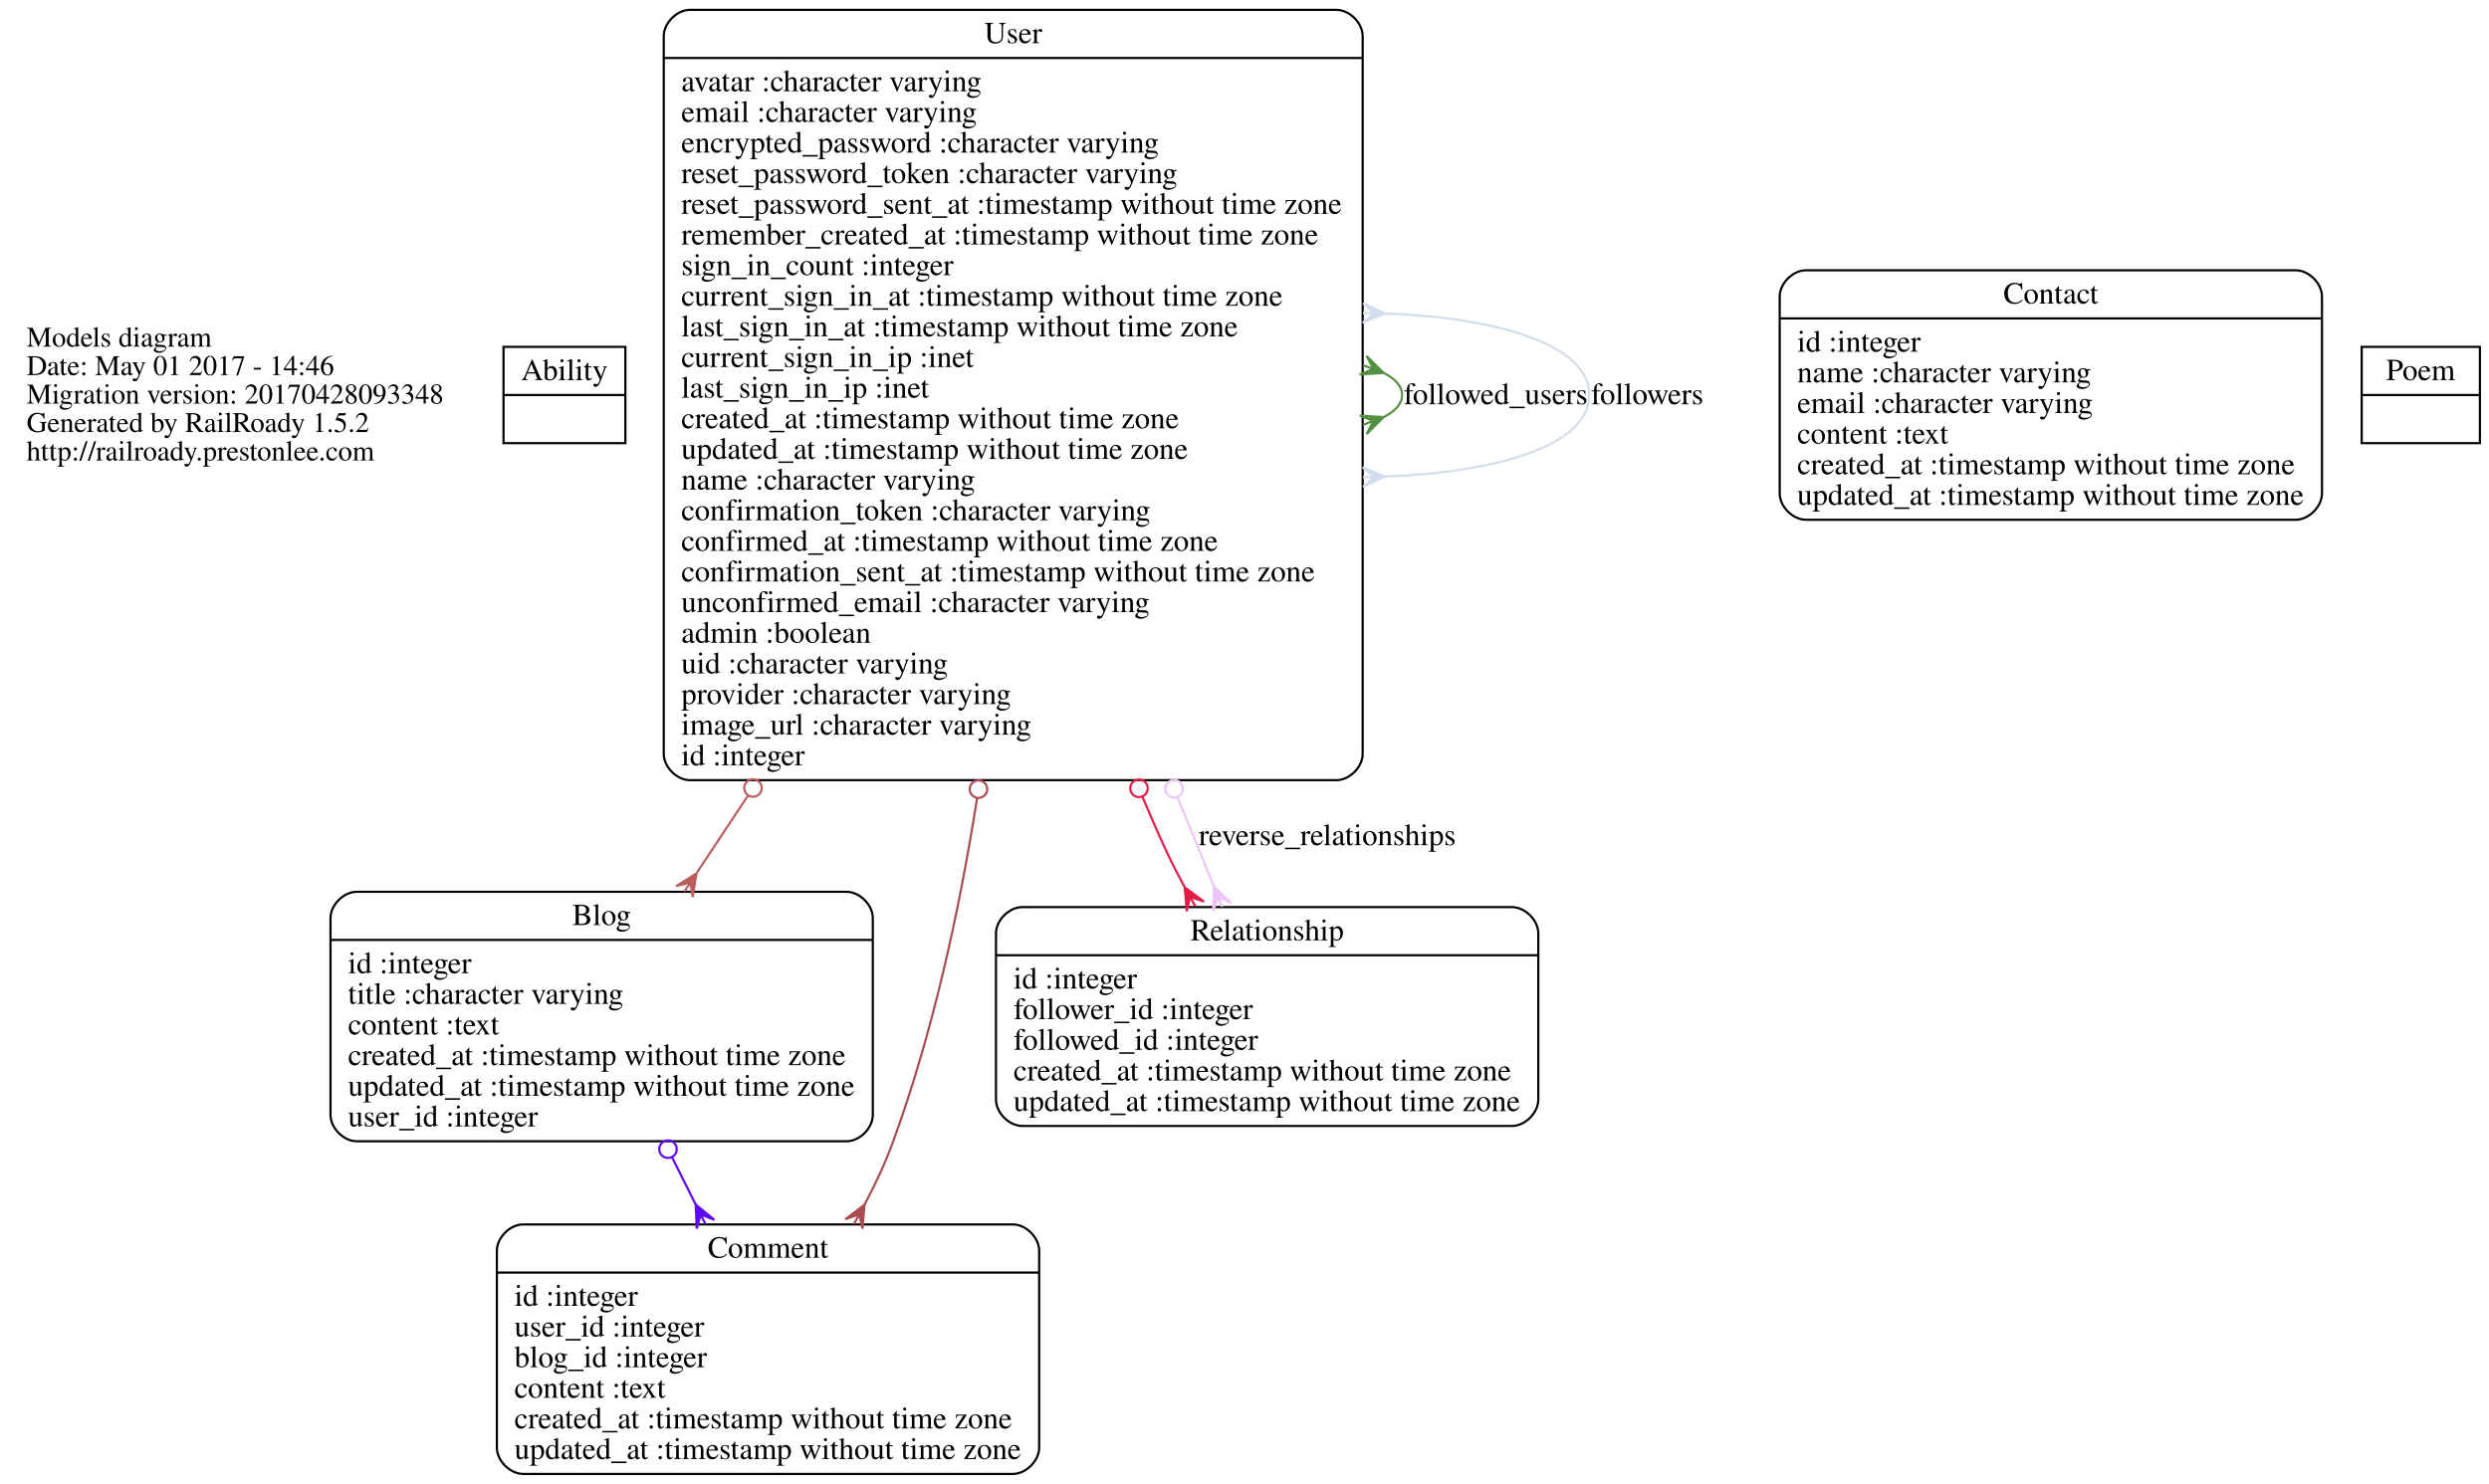
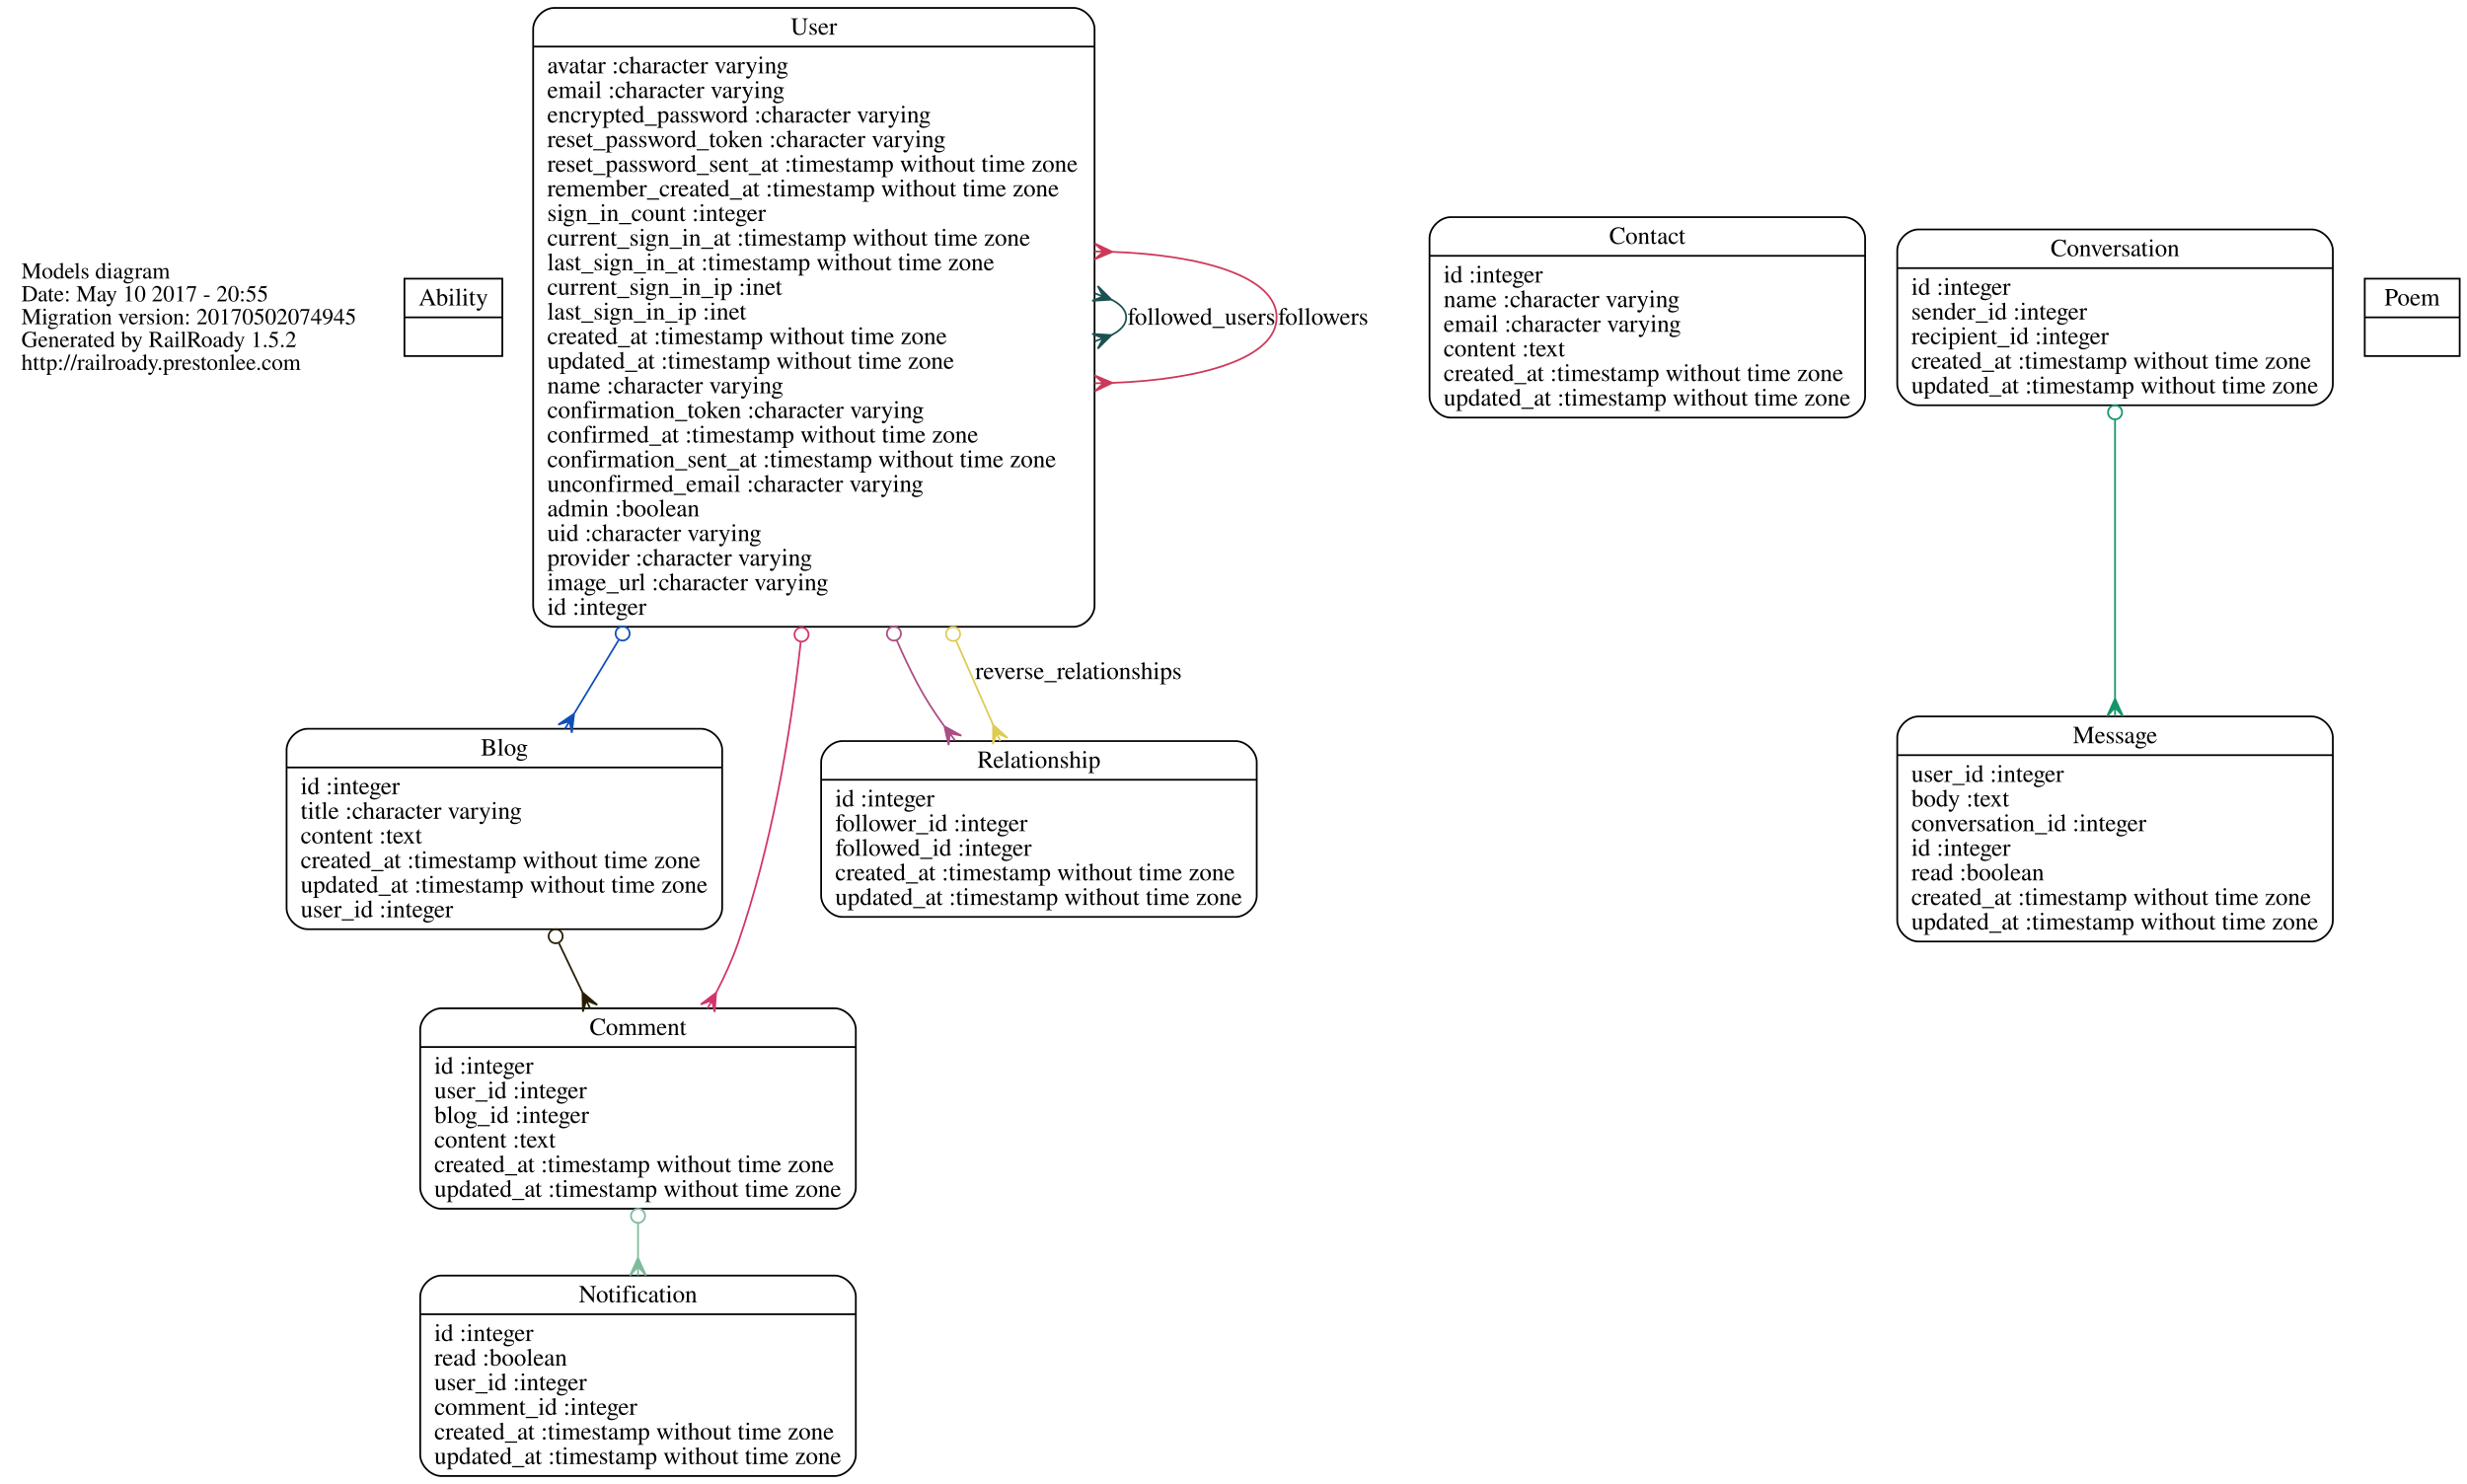
- <svg xmlns="http://www.w3.org/2000/svg" width="1137pt" height="678pt" viewBox="0.00 0.00 1136.69 678.00">
-   <g id="graph0" class="graph" transform="scale(1 1) rotate(0) translate(4 674)">
-     <polygon fill="transparent" stroke="transparent" points="-4,4 -4,-674 1132.688,-674 1132.688,4 -4,4" />
+ <svg xmlns="http://www.w3.org/2000/svg" width="1403pt" height="844pt" viewBox="0.00 0.00 1402.69 844.00">
+   <g id="graph0" class="graph" transform="scale(1 1) rotate(0) translate(4 840)">
+     <polygon fill="transparent" stroke="transparent" points="-4,4 -4,-840 1398.688,-840 1398.688,4 -4,4" />
    <g id="node1" class="node">
-       <text text-anchor="start" x="8" y="-515.6" font-family="Times,serif" font-size="13.00" fill="#000000">Models diagram</text>
-       <text text-anchor="start" x="8" y="-502.6" font-family="Times,serif" font-size="13.00" fill="#000000">Date: May 01 2017 - 14:46</text>
-       <text text-anchor="start" x="8" y="-489.6" font-family="Times,serif" font-size="13.00" fill="#000000">Migration version: 20170428093348</text>
-       <text text-anchor="start" x="8" y="-476.6" font-family="Times,serif" font-size="13.00" fill="#000000">Generated by RailRoady 1.5.2</text>
-       <text text-anchor="start" x="8" y="-463.6" font-family="Times,serif" font-size="13.00" fill="#000000">http://railroady.prestonlee.com</text>
+       <text text-anchor="start" x="8" y="-681.6" font-family="Times,serif" font-size="13.00" fill="#000000">Models diagram</text>
+       <text text-anchor="start" x="8" y="-668.6" font-family="Times,serif" font-size="13.00" fill="#000000">Date: May 10 2017 - 20:55</text>
+       <text text-anchor="start" x="8" y="-655.6" font-family="Times,serif" font-size="13.00" fill="#000000">Migration version: 20170502074945</text>
+       <text text-anchor="start" x="8" y="-642.6" font-family="Times,serif" font-size="13.00" fill="#000000">Generated by RailRoady 1.5.2</text>
+       <text text-anchor="start" x="8" y="-629.6" font-family="Times,serif" font-size="13.00" fill="#000000">http://railroady.prestonlee.com</text>
    </g>
    <g id="node2" class="node">
-       <polygon fill="none" stroke="#000000" points="225.853,-471.5 225.853,-515.5 281.522,-515.5 281.522,-471.5 225.853,-471.5" />
-       <text text-anchor="middle" x="253.688" y="-500.3" font-family="Times,serif" font-size="14.00" fill="#000000">Ability</text>
-       <polyline fill="none" stroke="#000000" points="225.853,-493.5 281.522,-493.5 " />
-       <text text-anchor="middle" x="253.688" y="-478.3" font-family="Times,serif" font-size="14.00" fill="#000000"> </text>
+       <polygon fill="none" stroke="#000000" points="225.853,-637.5 225.853,-681.5 281.522,-681.5 281.522,-637.5 225.853,-637.5" />
+       <text text-anchor="middle" x="253.688" y="-666.3" font-family="Times,serif" font-size="14.00" fill="#000000">Ability</text>
+       <polyline fill="none" stroke="#000000" points="225.853,-659.5 281.522,-659.5 " />
+       <text text-anchor="middle" x="253.688" y="-644.3" font-family="Times,serif" font-size="14.00" fill="#000000"> </text>
    </g>
    <g id="node3" class="node">
-       <path fill="none" stroke="#000000" d="M158.825,-152.5C158.825,-152.5 382.55,-152.5 382.55,-152.5 388.55,-152.5 394.55,-158.5 394.55,-164.5 394.55,-164.5 394.55,-254.5 394.55,-254.5 394.55,-260.5 388.55,-266.5 382.55,-266.5 382.55,-266.5 158.825,-266.5 158.825,-266.5 152.825,-266.5 146.825,-260.5 146.825,-254.5 146.825,-254.5 146.825,-164.5 146.825,-164.5 146.825,-158.5 152.825,-152.5 158.825,-152.5" />
-       <text text-anchor="middle" x="270.688" y="-251.3" font-family="Times,serif" font-size="14.00" fill="#000000">Blog</text>
-       <polyline fill="none" stroke="#000000" points="146.825,-244.5 394.55,-244.5 " />
-       <text text-anchor="start" x="154.825" y="-229.3" font-family="Times,serif" font-size="14.00" fill="#000000">id :integer</text>
-       <text text-anchor="start" x="154.825" y="-215.3" font-family="Times,serif" font-size="14.00" fill="#000000">title :character varying</text>
-       <text text-anchor="start" x="154.825" y="-201.3" font-family="Times,serif" font-size="14.00" fill="#000000">content :text</text>
-       <text text-anchor="start" x="154.825" y="-187.3" font-family="Times,serif" font-size="14.00" fill="#000000">created_at :timestamp without time zone</text>
-       <text text-anchor="start" x="154.825" y="-173.3" font-family="Times,serif" font-size="14.00" fill="#000000">updated_at :timestamp without time zone</text>
-       <text text-anchor="start" x="154.825" y="-159.3" font-family="Times,serif" font-size="14.00" fill="#000000">user_id :integer</text>
+       <path fill="none" stroke="#000000" d="M170.825,-311.5C170.825,-311.5 394.55,-311.5 394.55,-311.5 400.55,-311.5 406.55,-317.5 406.55,-323.5 406.55,-323.5 406.55,-413.5 406.55,-413.5 406.55,-419.5 400.55,-425.5 394.55,-425.5 394.55,-425.5 170.825,-425.5 170.825,-425.5 164.825,-425.5 158.825,-419.5 158.825,-413.5 158.825,-413.5 158.825,-323.5 158.825,-323.5 158.825,-317.5 164.825,-311.5 170.825,-311.5" />
+       <text text-anchor="middle" x="282.688" y="-410.3" font-family="Times,serif" font-size="14.00" fill="#000000">Blog</text>
+       <polyline fill="none" stroke="#000000" points="158.825,-403.5 406.55,-403.5 " />
+       <text text-anchor="start" x="166.825" y="-388.3" font-family="Times,serif" font-size="14.00" fill="#000000">id :integer</text>
+       <text text-anchor="start" x="166.825" y="-374.3" font-family="Times,serif" font-size="14.00" fill="#000000">title :character varying</text>
+       <text text-anchor="start" x="166.825" y="-360.3" font-family="Times,serif" font-size="14.00" fill="#000000">content :text</text>
+       <text text-anchor="start" x="166.825" y="-346.3" font-family="Times,serif" font-size="14.00" fill="#000000">created_at :timestamp without time zone</text>
+       <text text-anchor="start" x="166.825" y="-332.3" font-family="Times,serif" font-size="14.00" fill="#000000">updated_at :timestamp without time zone</text>
+       <text text-anchor="start" x="166.825" y="-318.3" font-family="Times,serif" font-size="14.00" fill="#000000">user_id :integer</text>
    </g>
    <g id="node4" class="node">
-       <path fill="none" stroke="#000000" d="M234.825,-.5C234.825,-.5 458.55,-.5 458.55,-.5 464.55,-.5 470.55,-6.5 470.55,-12.5 470.55,-12.5 470.55,-102.5 470.55,-102.5 470.55,-108.5 464.55,-114.5 458.55,-114.5 458.55,-114.5 234.825,-114.5 234.825,-114.5 228.825,-114.5 222.825,-108.5 222.825,-102.5 222.825,-102.5 222.825,-12.5 222.825,-12.5 222.825,-6.5 228.825,-.5 234.825,-.5" />
-       <text text-anchor="middle" x="346.688" y="-99.3" font-family="Times,serif" font-size="14.00" fill="#000000">Comment</text>
-       <polyline fill="none" stroke="#000000" points="222.825,-92.5 470.55,-92.5 " />
-       <text text-anchor="start" x="230.825" y="-77.3" font-family="Times,serif" font-size="14.00" fill="#000000">id :integer</text>
-       <text text-anchor="start" x="230.825" y="-63.3" font-family="Times,serif" font-size="14.00" fill="#000000">user_id :integer</text>
-       <text text-anchor="start" x="230.825" y="-49.3" font-family="Times,serif" font-size="14.00" fill="#000000">blog_id :integer</text>
-       <text text-anchor="start" x="230.825" y="-35.3" font-family="Times,serif" font-size="14.00" fill="#000000">content :text</text>
-       <text text-anchor="start" x="230.825" y="-21.3" font-family="Times,serif" font-size="14.00" fill="#000000">created_at :timestamp without time zone</text>
-       <text text-anchor="start" x="230.825" y="-7.3" font-family="Times,serif" font-size="14.00" fill="#000000">updated_at :timestamp without time zone</text>
+       <path fill="none" stroke="#000000" d="M246.825,-152.5C246.825,-152.5 470.55,-152.5 470.55,-152.5 476.55,-152.5 482.55,-158.5 482.55,-164.5 482.55,-164.5 482.55,-254.5 482.55,-254.5 482.55,-260.5 476.55,-266.5 470.55,-266.5 470.55,-266.5 246.825,-266.5 246.825,-266.5 240.825,-266.5 234.825,-260.5 234.825,-254.5 234.825,-254.5 234.825,-164.5 234.825,-164.5 234.825,-158.5 240.825,-152.5 246.825,-152.5" />
+       <text text-anchor="middle" x="358.688" y="-251.3" font-family="Times,serif" font-size="14.00" fill="#000000">Comment</text>
+       <polyline fill="none" stroke="#000000" points="234.825,-244.5 482.55,-244.5 " />
+       <text text-anchor="start" x="242.825" y="-229.3" font-family="Times,serif" font-size="14.00" fill="#000000">id :integer</text>
+       <text text-anchor="start" x="242.825" y="-215.3" font-family="Times,serif" font-size="14.00" fill="#000000">user_id :integer</text>
+       <text text-anchor="start" x="242.825" y="-201.3" font-family="Times,serif" font-size="14.00" fill="#000000">blog_id :integer</text>
+       <text text-anchor="start" x="242.825" y="-187.3" font-family="Times,serif" font-size="14.00" fill="#000000">content :text</text>
+       <text text-anchor="start" x="242.825" y="-173.3" font-family="Times,serif" font-size="14.00" fill="#000000">created_at :timestamp without time zone</text>
+       <text text-anchor="start" x="242.825" y="-159.3" font-family="Times,serif" font-size="14.00" fill="#000000">updated_at :timestamp without time zone</text>
    </g>
    <g id="edge1" class="edge">
-       <path fill="none" stroke="#5f09f3" d="M302.867,-145.141C306.434,-138.007 310.071,-130.733 313.649,-123.578" />
-       <ellipse fill="none" stroke="#5f09f3" cx="300.992" cy="-148.891" rx="4" ry="4" />
-       <polygon fill="#5f09f3" stroke="#5f09f3" points="313.666,-123.543 322.163,-116.611 315.902,-119.071 318.139,-114.598 318.139,-114.598 318.139,-114.598 315.902,-119.071 314.114,-112.586 313.666,-123.543 313.666,-123.543" />
+       <path fill="none" stroke="#261d01" d="M313.739,-303.538C318.133,-294.344 322.656,-284.882 327.061,-275.666" />
+       <ellipse fill="none" stroke="#261d01" cx="311.851" cy="-307.488" rx="4" ry="4" />
+       <polygon fill="#261d01" stroke="#261d01" points="327.105,-275.574 335.478,-268.492 329.261,-271.063 331.418,-266.552 331.418,-266.552 331.418,-266.552 329.261,-271.063 327.358,-264.611 327.105,-275.574 327.105,-275.574" />
+     </g>
+     <g id="node8" class="node">
+       <path fill="none" stroke="#000000" d="M246.825,-.5C246.825,-.5 470.55,-.5 470.55,-.5 476.55,-.5 482.55,-6.5 482.55,-12.5 482.55,-12.5 482.55,-102.5 482.55,-102.5 482.55,-108.5 476.55,-114.5 470.55,-114.5 470.55,-114.5 246.825,-114.5 246.825,-114.5 240.825,-114.5 234.825,-108.5 234.825,-102.5 234.825,-102.5 234.825,-12.5 234.825,-12.5 234.825,-6.5 240.825,-.5 246.825,-.5" />
+       <text text-anchor="middle" x="358.688" y="-99.3" font-family="Times,serif" font-size="14.00" fill="#000000">Notification</text>
+       <polyline fill="none" stroke="#000000" points="234.825,-92.5 482.55,-92.5 " />
+       <text text-anchor="start" x="242.825" y="-77.3" font-family="Times,serif" font-size="14.00" fill="#000000">id :integer</text>
+       <text text-anchor="start" x="242.825" y="-63.3" font-family="Times,serif" font-size="14.00" fill="#000000">read :boolean</text>
+       <text text-anchor="start" x="242.825" y="-49.3" font-family="Times,serif" font-size="14.00" fill="#000000">user_id :integer</text>
+       <text text-anchor="start" x="242.825" y="-35.3" font-family="Times,serif" font-size="14.00" fill="#000000">comment_id :integer</text>
+       <text text-anchor="start" x="242.825" y="-21.3" font-family="Times,serif" font-size="14.00" fill="#000000">created_at :timestamp without time zone</text>
+       <text text-anchor="start" x="242.825" y="-7.3" font-family="Times,serif" font-size="14.00" fill="#000000">updated_at :timestamp without time zone</text>
+     </g>
+     <g id="edge2" class="edge">
+       <path fill="none" stroke="#7fba9b" d="M358.688,-144.254C358.688,-137.779 358.688,-131.198 358.688,-124.704" />
+       <ellipse fill="none" stroke="#7fba9b" cx="358.688" cy="-148.468" rx="4" ry="4" />
+       <polygon fill="#7fba9b" stroke="#7fba9b" points="358.688,-124.598 363.188,-114.598 358.688,-119.598 358.688,-114.598 358.688,-114.598 358.688,-114.598 358.688,-119.598 354.188,-114.599 358.688,-124.598 358.688,-124.598" />
    </g>
    <g id="node5" class="node">
-       <path fill="none" stroke="#000000" d="M820.825,-436.5C820.825,-436.5 1044.55,-436.5 1044.55,-436.5 1050.55,-436.5 1056.55,-442.5 1056.55,-448.5 1056.55,-448.5 1056.55,-538.5 1056.55,-538.5 1056.55,-544.5 1050.55,-550.5 1044.55,-550.5 1044.55,-550.5 820.825,-550.5 820.825,-550.5 814.825,-550.5 808.825,-544.5 808.825,-538.5 808.825,-538.5 808.825,-448.5 808.825,-448.5 808.825,-442.5 814.825,-436.5 820.825,-436.5" />
-       <text text-anchor="middle" x="932.688" y="-535.3" font-family="Times,serif" font-size="14.00" fill="#000000">Contact</text>
-       <polyline fill="none" stroke="#000000" points="808.825,-528.5 1056.55,-528.5 " />
-       <text text-anchor="start" x="816.825" y="-513.3" font-family="Times,serif" font-size="14.00" fill="#000000">id :integer</text>
-       <text text-anchor="start" x="816.825" y="-499.3" font-family="Times,serif" font-size="14.00" fill="#000000">name :character varying</text>
-       <text text-anchor="start" x="816.825" y="-485.3" font-family="Times,serif" font-size="14.00" fill="#000000">email :character varying</text>
-       <text text-anchor="start" x="816.825" y="-471.3" font-family="Times,serif" font-size="14.00" fill="#000000">content :text</text>
-       <text text-anchor="start" x="816.825" y="-457.3" font-family="Times,serif" font-size="14.00" fill="#000000">created_at :timestamp without time zone</text>
-       <text text-anchor="start" x="816.825" y="-443.3" font-family="Times,serif" font-size="14.00" fill="#000000">updated_at :timestamp without time zone</text>
+       <path fill="none" stroke="#000000" d="M820.825,-602.5C820.825,-602.5 1044.55,-602.5 1044.55,-602.5 1050.55,-602.5 1056.55,-608.5 1056.55,-614.5 1056.55,-614.5 1056.55,-704.5 1056.55,-704.5 1056.55,-710.5 1050.55,-716.5 1044.55,-716.5 1044.55,-716.5 820.825,-716.5 820.825,-716.5 814.825,-716.5 808.825,-710.5 808.825,-704.5 808.825,-704.5 808.825,-614.5 808.825,-614.5 808.825,-608.5 814.825,-602.5 820.825,-602.5" />
+       <text text-anchor="middle" x="932.688" y="-701.3" font-family="Times,serif" font-size="14.00" fill="#000000">Contact</text>
+       <polyline fill="none" stroke="#000000" points="808.825,-694.5 1056.55,-694.5 " />
+       <text text-anchor="start" x="816.825" y="-679.3" font-family="Times,serif" font-size="14.00" fill="#000000">id :integer</text>
+       <text text-anchor="start" x="816.825" y="-665.3" font-family="Times,serif" font-size="14.00" fill="#000000">name :character varying</text>
+       <text text-anchor="start" x="816.825" y="-651.3" font-family="Times,serif" font-size="14.00" fill="#000000">email :character varying</text>
+       <text text-anchor="start" x="816.825" y="-637.3" font-family="Times,serif" font-size="14.00" fill="#000000">content :text</text>
+       <text text-anchor="start" x="816.825" y="-623.3" font-family="Times,serif" font-size="14.00" fill="#000000">created_at :timestamp without time zone</text>
+       <text text-anchor="start" x="816.825" y="-609.3" font-family="Times,serif" font-size="14.00" fill="#000000">updated_at :timestamp without time zone</text>
    </g>
    <g id="node6" class="node">
-       <polygon fill="none" stroke="#000000" points="1074.688,-471.5 1074.688,-515.5 1128.688,-515.5 1128.688,-471.5 1074.688,-471.5" />
-       <text text-anchor="middle" x="1101.633" y="-500.3" font-family="Times,serif" font-size="14.00" fill="#000000">Poem</text>
-       <polyline fill="none" stroke="#000000" points="1074.688,-493.5 1128.577,-493.5 " />
-       <text text-anchor="middle" x="1101.633" y="-478.3" font-family="Times,serif" font-size="14.00" fill="#000000"> </text>
+       <path fill="none" stroke="#000000" d="M1086.825,-609.5C1086.825,-609.5 1310.55,-609.5 1310.55,-609.5 1316.55,-609.5 1322.55,-615.5 1322.55,-621.5 1322.55,-621.5 1322.55,-697.5 1322.55,-697.5 1322.55,-703.5 1316.55,-709.5 1310.55,-709.5 1310.55,-709.5 1086.825,-709.5 1086.825,-709.5 1080.825,-709.5 1074.825,-703.5 1074.825,-697.5 1074.825,-697.5 1074.825,-621.5 1074.825,-621.5 1074.825,-615.5 1080.825,-609.5 1086.825,-609.5" />
+       <text text-anchor="middle" x="1198.688" y="-694.3" font-family="Times,serif" font-size="14.00" fill="#000000">Conversation</text>
+       <polyline fill="none" stroke="#000000" points="1074.825,-687.5 1322.55,-687.5 " />
+       <text text-anchor="start" x="1082.825" y="-672.3" font-family="Times,serif" font-size="14.00" fill="#000000">id :integer</text>
+       <text text-anchor="start" x="1082.825" y="-658.3" font-family="Times,serif" font-size="14.00" fill="#000000">sender_id :integer</text>
+       <text text-anchor="start" x="1082.825" y="-644.3" font-family="Times,serif" font-size="14.00" fill="#000000">recipient_id :integer</text>
+       <text text-anchor="start" x="1082.825" y="-630.3" font-family="Times,serif" font-size="14.00" fill="#000000">created_at :timestamp without time zone</text>
+       <text text-anchor="start" x="1082.825" y="-616.3" font-family="Times,serif" font-size="14.00" fill="#000000">updated_at :timestamp without time zone</text>
    </g>
    <g id="node7" class="node">
-       <path fill="none" stroke="#000000" d="M462.825,-159.5C462.825,-159.5 686.55,-159.5 686.55,-159.5 692.55,-159.5 698.55,-165.5 698.55,-171.5 698.55,-171.5 698.55,-247.5 698.55,-247.5 698.55,-253.5 692.55,-259.5 686.55,-259.5 686.55,-259.5 462.825,-259.5 462.825,-259.5 456.825,-259.5 450.825,-253.5 450.825,-247.5 450.825,-247.5 450.825,-171.5 450.825,-171.5 450.825,-165.5 456.825,-159.5 462.825,-159.5" />
-       <text text-anchor="middle" x="574.688" y="-244.3" font-family="Times,serif" font-size="14.00" fill="#000000">Relationship</text>
-       <polyline fill="none" stroke="#000000" points="450.825,-237.5 698.55,-237.5 " />
-       <text text-anchor="start" x="458.825" y="-222.3" font-family="Times,serif" font-size="14.00" fill="#000000">id :integer</text>
-       <text text-anchor="start" x="458.825" y="-208.3" font-family="Times,serif" font-size="14.00" fill="#000000">follower_id :integer</text>
-       <text text-anchor="start" x="458.825" y="-194.3" font-family="Times,serif" font-size="14.00" fill="#000000">followed_id :integer</text>
-       <text text-anchor="start" x="458.825" y="-180.3" font-family="Times,serif" font-size="14.00" fill="#000000">created_at :timestamp without time zone</text>
-       <text text-anchor="start" x="458.825" y="-166.3" font-family="Times,serif" font-size="14.00" fill="#000000">updated_at :timestamp without time zone</text>
-     </g>
-     <g id="node8" class="node">
-       <path fill="none" stroke="#000000" d="M311.053,-317.5C311.053,-317.5 606.322,-317.5 606.322,-317.5 612.322,-317.5 618.322,-323.5 618.322,-329.5 618.322,-329.5 618.322,-657.5 618.322,-657.5 618.322,-663.5 612.322,-669.5 606.322,-669.5 606.322,-669.5 311.053,-669.5 311.053,-669.5 305.053,-669.5 299.053,-663.5 299.053,-657.5 299.053,-657.5 299.053,-329.5 299.053,-329.5 299.053,-323.5 305.053,-317.5 311.053,-317.5" />
-       <text text-anchor="middle" x="458.688" y="-654.3" font-family="Times,serif" font-size="14.00" fill="#000000">User</text>
-       <polyline fill="none" stroke="#000000" points="299.053,-647.5 618.322,-647.5 " />
-       <text text-anchor="start" x="307.053" y="-632.3" font-family="Times,serif" font-size="14.00" fill="#000000">avatar :character varying</text>
-       <text text-anchor="start" x="307.053" y="-618.3" font-family="Times,serif" font-size="14.00" fill="#000000">email :character varying</text>
-       <text text-anchor="start" x="307.053" y="-604.3" font-family="Times,serif" font-size="14.00" fill="#000000">encrypted_password :character varying</text>
-       <text text-anchor="start" x="307.053" y="-590.3" font-family="Times,serif" font-size="14.00" fill="#000000">reset_password_token :character varying</text>
-       <text text-anchor="start" x="307.053" y="-576.3" font-family="Times,serif" font-size="14.00" fill="#000000">reset_password_sent_at :timestamp without time zone</text>
-       <text text-anchor="start" x="307.053" y="-562.3" font-family="Times,serif" font-size="14.00" fill="#000000">remember_created_at :timestamp without time zone</text>
-       <text text-anchor="start" x="307.053" y="-548.3" font-family="Times,serif" font-size="14.00" fill="#000000">sign_in_count :integer</text>
-       <text text-anchor="start" x="307.053" y="-534.3" font-family="Times,serif" font-size="14.00" fill="#000000">current_sign_in_at :timestamp without time zone</text>
-       <text text-anchor="start" x="307.053" y="-520.3" font-family="Times,serif" font-size="14.00" fill="#000000">last_sign_in_at :timestamp without time zone</text>
-       <text text-anchor="start" x="307.053" y="-506.3" font-family="Times,serif" font-size="14.00" fill="#000000">current_sign_in_ip :inet</text>
-       <text text-anchor="start" x="307.053" y="-492.3" font-family="Times,serif" font-size="14.00" fill="#000000">last_sign_in_ip :inet</text>
-       <text text-anchor="start" x="307.053" y="-478.3" font-family="Times,serif" font-size="14.00" fill="#000000">created_at :timestamp without time zone</text>
-       <text text-anchor="start" x="307.053" y="-464.3" font-family="Times,serif" font-size="14.00" fill="#000000">updated_at :timestamp without time zone</text>
-       <text text-anchor="start" x="307.053" y="-450.3" font-family="Times,serif" font-size="14.00" fill="#000000">name :character varying</text>
-       <text text-anchor="start" x="307.053" y="-436.3" font-family="Times,serif" font-size="14.00" fill="#000000">confirmation_token :character varying</text>
-       <text text-anchor="start" x="307.053" y="-422.3" font-family="Times,serif" font-size="14.00" fill="#000000">confirmed_at :timestamp without time zone</text>
-       <text text-anchor="start" x="307.053" y="-408.3" font-family="Times,serif" font-size="14.00" fill="#000000">confirmation_sent_at :timestamp without time zone</text>
-       <text text-anchor="start" x="307.053" y="-394.3" font-family="Times,serif" font-size="14.00" fill="#000000">unconfirmed_email :character varying</text>
-       <text text-anchor="start" x="307.053" y="-380.3" font-family="Times,serif" font-size="14.00" fill="#000000">admin :boolean</text>
-       <text text-anchor="start" x="307.053" y="-366.3" font-family="Times,serif" font-size="14.00" fill="#000000">uid :character varying</text>
-       <text text-anchor="start" x="307.053" y="-352.3" font-family="Times,serif" font-size="14.00" fill="#000000">provider :character varying</text>
-       <text text-anchor="start" x="307.053" y="-338.3" font-family="Times,serif" font-size="14.00" fill="#000000">image_url :character varying</text>
-       <text text-anchor="start" x="307.053" y="-324.3" font-family="Times,serif" font-size="14.00" fill="#000000">id :integer</text>
-     </g>
-     <g id="edge2" class="edge">
-       <path fill="none" stroke="#bc5c5c" d="M337.563,-310.524C329.389,-298.176 321.514,-286.28 314.216,-275.255" />
-       <ellipse fill="none" stroke="#bc5c5c" cx="339.823" cy="-313.938" rx="4" ry="4" />
-       <polygon fill="#bc5c5c" stroke="#bc5c5c" points="314.012,-274.947 312.244,-264.125 311.252,-270.778 308.492,-266.609 308.492,-266.609 308.492,-266.609 311.252,-270.778 304.74,-269.093 314.012,-274.947 314.012,-274.947" />
+       <path fill="none" stroke="#000000" d="M1086.825,-304.5C1086.825,-304.5 1310.55,-304.5 1310.55,-304.5 1316.55,-304.5 1322.55,-310.5 1322.55,-316.5 1322.55,-316.5 1322.55,-420.5 1322.55,-420.5 1322.55,-426.5 1316.55,-432.5 1310.55,-432.5 1310.55,-432.5 1086.825,-432.5 1086.825,-432.5 1080.825,-432.5 1074.825,-426.5 1074.825,-420.5 1074.825,-420.5 1074.825,-316.5 1074.825,-316.5 1074.825,-310.5 1080.825,-304.5 1086.825,-304.5" />
+       <text text-anchor="middle" x="1198.688" y="-417.3" font-family="Times,serif" font-size="14.00" fill="#000000">Message</text>
+       <polyline fill="none" stroke="#000000" points="1074.825,-410.5 1322.55,-410.5 " />
+       <text text-anchor="start" x="1082.825" y="-395.3" font-family="Times,serif" font-size="14.00" fill="#000000">user_id :integer</text>
+       <text text-anchor="start" x="1082.825" y="-381.3" font-family="Times,serif" font-size="14.00" fill="#000000">body :text</text>
+       <text text-anchor="start" x="1082.825" y="-367.3" font-family="Times,serif" font-size="14.00" fill="#000000">conversation_id :integer</text>
+       <text text-anchor="start" x="1082.825" y="-353.3" font-family="Times,serif" font-size="14.00" fill="#000000">id :integer</text>
+       <text text-anchor="start" x="1082.825" y="-339.3" font-family="Times,serif" font-size="14.00" fill="#000000">read :boolean</text>
+       <text text-anchor="start" x="1082.825" y="-325.3" font-family="Times,serif" font-size="14.00" fill="#000000">created_at :timestamp without time zone</text>
+       <text text-anchor="start" x="1082.825" y="-311.3" font-family="Times,serif" font-size="14.00" fill="#000000">updated_at :timestamp without time zone</text>
    </g>
    <g id="edge3" class="edge">
-       <path fill="none" stroke="#a94c50" d="M442.202,-309.396C434.045,-257.458 421.865,-201.611 403.688,-152 400.191,-142.457 395.696,-132.811 390.767,-123.515" />
-       <ellipse fill="none" stroke="#a94c50" cx="442.819" cy="-313.408" rx="4" ry="4" />
-       <polygon fill="#a94c50" stroke="#a94c50" points="390.749,-123.484 389.868,-112.553 388.337,-119.104 385.926,-114.724 385.926,-114.724 385.926,-114.724 388.337,-119.104 381.984,-116.895 390.749,-123.484 390.749,-123.484" />
+       <path fill="none" stroke="#129568" d="M1198.688,-601.227C1198.688,-555.696 1198.688,-492.101 1198.688,-442.894" />
+       <ellipse fill="none" stroke="#129568" cx="1198.688" cy="-605.475" rx="4" ry="4" />
+       <polygon fill="#129568" stroke="#129568" points="1198.688,-442.624 1203.188,-432.624 1198.688,-437.624 1198.688,-432.624 1198.688,-432.624 1198.688,-432.624 1198.688,-437.624 1194.188,-432.624 1198.688,-442.624 1198.688,-442.624" />
+     </g>
+     <g id="node9" class="node">
+       <polygon fill="none" stroke="#000000" points="1340.688,-637.5 1340.688,-681.5 1394.688,-681.5 1394.688,-637.5 1340.688,-637.5" />
+       <text text-anchor="middle" x="1367.633" y="-666.3" font-family="Times,serif" font-size="14.00" fill="#000000">Poem</text>
+       <polyline fill="none" stroke="#000000" points="1340.688,-659.5 1394.577,-659.5 " />
+       <text text-anchor="middle" x="1367.633" y="-644.3" font-family="Times,serif" font-size="14.00" fill="#000000"> </text>
+     </g>
+     <g id="node10" class="node">
+       <path fill="none" stroke="#000000" d="M474.825,-318.5C474.825,-318.5 698.55,-318.5 698.55,-318.5 704.55,-318.5 710.55,-324.5 710.55,-330.5 710.55,-330.5 710.55,-406.5 710.55,-406.5 710.55,-412.5 704.55,-418.5 698.55,-418.5 698.55,-418.5 474.825,-418.5 474.825,-418.5 468.825,-418.5 462.825,-412.5 462.825,-406.5 462.825,-406.5 462.825,-330.5 462.825,-330.5 462.825,-324.5 468.825,-318.5 474.825,-318.5" />
+       <text text-anchor="middle" x="586.688" y="-403.3" font-family="Times,serif" font-size="14.00" fill="#000000">Relationship</text>
+       <polyline fill="none" stroke="#000000" points="462.825,-396.5 710.55,-396.5 " />
+       <text text-anchor="start" x="470.825" y="-381.3" font-family="Times,serif" font-size="14.00" fill="#000000">id :integer</text>
+       <text text-anchor="start" x="470.825" y="-367.3" font-family="Times,serif" font-size="14.00" fill="#000000">follower_id :integer</text>
+       <text text-anchor="start" x="470.825" y="-353.3" font-family="Times,serif" font-size="14.00" fill="#000000">followed_id :integer</text>
+       <text text-anchor="start" x="470.825" y="-339.3" font-family="Times,serif" font-size="14.00" fill="#000000">created_at :timestamp without time zone</text>
+       <text text-anchor="start" x="470.825" y="-325.3" font-family="Times,serif" font-size="14.00" fill="#000000">updated_at :timestamp without time zone</text>
+     </g>
+     <g id="node11" class="node">
+       <path fill="none" stroke="#000000" d="M311.053,-483.5C311.053,-483.5 606.322,-483.5 606.322,-483.5 612.322,-483.5 618.322,-489.5 618.322,-495.5 618.322,-495.5 618.322,-823.5 618.322,-823.5 618.322,-829.5 612.322,-835.5 606.322,-835.5 606.322,-835.5 311.053,-835.5 311.053,-835.5 305.053,-835.5 299.053,-829.5 299.053,-823.5 299.053,-823.5 299.053,-495.5 299.053,-495.5 299.053,-489.5 305.053,-483.5 311.053,-483.5" />
+       <text text-anchor="middle" x="458.688" y="-820.3" font-family="Times,serif" font-size="14.00" fill="#000000">User</text>
+       <polyline fill="none" stroke="#000000" points="299.053,-813.5 618.322,-813.5 " />
+       <text text-anchor="start" x="307.053" y="-798.3" font-family="Times,serif" font-size="14.00" fill="#000000">avatar :character varying</text>
+       <text text-anchor="start" x="307.053" y="-784.3" font-family="Times,serif" font-size="14.00" fill="#000000">email :character varying</text>
+       <text text-anchor="start" x="307.053" y="-770.3" font-family="Times,serif" font-size="14.00" fill="#000000">encrypted_password :character varying</text>
+       <text text-anchor="start" x="307.053" y="-756.3" font-family="Times,serif" font-size="14.00" fill="#000000">reset_password_token :character varying</text>
+       <text text-anchor="start" x="307.053" y="-742.3" font-family="Times,serif" font-size="14.00" fill="#000000">reset_password_sent_at :timestamp without time zone</text>
+       <text text-anchor="start" x="307.053" y="-728.3" font-family="Times,serif" font-size="14.00" fill="#000000">remember_created_at :timestamp without time zone</text>
+       <text text-anchor="start" x="307.053" y="-714.3" font-family="Times,serif" font-size="14.00" fill="#000000">sign_in_count :integer</text>
+       <text text-anchor="start" x="307.053" y="-700.3" font-family="Times,serif" font-size="14.00" fill="#000000">current_sign_in_at :timestamp without time zone</text>
+       <text text-anchor="start" x="307.053" y="-686.3" font-family="Times,serif" font-size="14.00" fill="#000000">last_sign_in_at :timestamp without time zone</text>
+       <text text-anchor="start" x="307.053" y="-672.3" font-family="Times,serif" font-size="14.00" fill="#000000">current_sign_in_ip :inet</text>
+       <text text-anchor="start" x="307.053" y="-658.3" font-family="Times,serif" font-size="14.00" fill="#000000">last_sign_in_ip :inet</text>
+       <text text-anchor="start" x="307.053" y="-644.3" font-family="Times,serif" font-size="14.00" fill="#000000">created_at :timestamp without time zone</text>
+       <text text-anchor="start" x="307.053" y="-630.3" font-family="Times,serif" font-size="14.00" fill="#000000">updated_at :timestamp without time zone</text>
+       <text text-anchor="start" x="307.053" y="-616.3" font-family="Times,serif" font-size="14.00" fill="#000000">name :character varying</text>
+       <text text-anchor="start" x="307.053" y="-602.3" font-family="Times,serif" font-size="14.00" fill="#000000">confirmation_token :character varying</text>
+       <text text-anchor="start" x="307.053" y="-588.3" font-family="Times,serif" font-size="14.00" fill="#000000">confirmed_at :timestamp without time zone</text>
+       <text text-anchor="start" x="307.053" y="-574.3" font-family="Times,serif" font-size="14.00" fill="#000000">confirmation_sent_at :timestamp without time zone</text>
+       <text text-anchor="start" x="307.053" y="-560.3" font-family="Times,serif" font-size="14.00" fill="#000000">unconfirmed_email :character varying</text>
+       <text text-anchor="start" x="307.053" y="-546.3" font-family="Times,serif" font-size="14.00" fill="#000000">admin :boolean</text>
+       <text text-anchor="start" x="307.053" y="-532.3" font-family="Times,serif" font-size="14.00" fill="#000000">uid :character varying</text>
+       <text text-anchor="start" x="307.053" y="-518.3" font-family="Times,serif" font-size="14.00" fill="#000000">provider :character varying</text>
+       <text text-anchor="start" x="307.053" y="-504.3" font-family="Times,serif" font-size="14.00" fill="#000000">image_url :character varying</text>
+       <text text-anchor="start" x="307.053" y="-490.3" font-family="Times,serif" font-size="14.00" fill="#000000">id :integer</text>
    </g>
    <g id="edge4" class="edge">
-       <path fill="none" stroke="#e61c48" d="M517.705,-309.966C521.254,-301.46 524.918,-293.099 528.688,-285 531.177,-279.651 533.956,-274.206 536.881,-268.815" />
-       <ellipse fill="none" stroke="#e61c48" cx="516.139" cy="-313.777" rx="4" ry="4" />
-       <polygon fill="#e61c48" stroke="#e61c48" points="537.032,-268.545 545.843,-262.017 539.474,-264.182 541.917,-259.819 541.917,-259.819 541.917,-259.819 539.474,-264.182 537.99,-257.621 537.032,-268.545 537.032,-268.545" />
+       <path fill="none" stroke="#104fb9" d="M347.628,-475.873C338.769,-461.226 330.246,-447.134 322.453,-434.249" />
+       <ellipse fill="none" stroke="#104fb9" cx="349.925" cy="-479.671" rx="4" ry="4" />
+       <polygon fill="#104fb9" stroke="#104fb9" points="322.355,-434.086 321.03,-423.2 319.767,-429.808 317.18,-425.529 317.18,-425.529 317.18,-425.529 319.767,-429.808 313.329,-427.858 322.355,-434.086 322.355,-434.086" />
    </g>
    <g id="edge5" class="edge">
-       <path fill="none" stroke="#ecc4f9" d="M533.852,-309.478C539.729,-295.089 545.348,-281.332 550.435,-268.877" />
-       <ellipse fill="none" stroke="#ecc4f9" cx="532.18" cy="-313.57" rx="4" ry="4" />
-       <polygon fill="#ecc4f9" stroke="#ecc4f9" points="550.436,-268.874 558.384,-261.318 552.327,-264.245 554.218,-259.617 554.218,-259.617 554.218,-259.617 552.327,-264.245 550.052,-257.915 550.436,-268.874 550.436,-268.874" />
-       <text text-anchor="middle" x="602.167" y="-287.8" font-family="Times,serif" font-size="14.00" fill="#000000">reverse_relationships</text>
+       <path fill="none" stroke="#d3336e" d="M451.226,-474.843C445.034,-418.855 434.253,-357.926 415.688,-304 412.379,-294.39 407.995,-284.705 403.122,-275.389" />
+       <ellipse fill="none" stroke="#d3336e" cx="451.681" cy="-479.089" rx="4" ry="4" />
+       <polygon fill="#d3336e" stroke="#d3336e" points="403.108,-275.363 402.27,-264.429 400.713,-270.974 398.319,-266.584 398.319,-266.584 398.319,-266.584 400.713,-270.974 394.368,-268.739 403.108,-275.363 403.108,-275.363" />
    </g>
    <g id="edge6" class="edge">
-       <path fill="none" stroke="#539042" d="M627.946,-503.585C633.287,-500.864 636.322,-497.502 636.322,-493.5 636.322,-489.498 633.287,-486.136 627.946,-483.415" />
-       <polygon fill="#539042" stroke="#539042" points="627.916,-503.596 616.972,-502.9 623.235,-505.354 618.554,-507.113 618.554,-507.113 618.554,-507.113 623.235,-505.354 620.137,-511.325 627.916,-503.596 627.916,-503.596" />
-       <polygon fill="#539042" stroke="#539042" points="627.916,-483.404 620.137,-475.675 623.235,-481.646 618.554,-479.887 618.554,-479.887 618.554,-479.887 623.235,-481.646 616.972,-484.1 627.916,-483.404 627.916,-483.404" />
-       <text text-anchor="middle" x="679.092" y="-489.3" font-family="Times,serif" font-size="14.00" fill="#000000">followed_users</text>
+       <path fill="none" stroke="#ab4d83" d="M505.847,-475.797C509.531,-467.285 513.473,-458.975 517.688,-451 521.98,-442.877 527.172,-434.829 532.758,-427.127" />
+       <ellipse fill="none" stroke="#ab4d83" cx="504.228" cy="-479.64" rx="4" ry="4" />
+       <polygon fill="#ab4d83" stroke="#ab4d83" points="532.928,-426.902 542.543,-421.629 535.939,-422.91 538.95,-418.918 538.95,-418.918 538.95,-418.918 535.939,-422.91 535.358,-416.208 532.928,-426.902 532.928,-426.902" />
    </g>
    <g id="edge7" class="edge">
-       <path fill="none" stroke="#d2deed" d="M628.508,-530.756C680.038,-528.9 721.861,-516.482 721.861,-493.5 721.861,-470.518 680.038,-458.1 628.508,-456.244" />
-       <polygon fill="#d2deed" stroke="#d2deed" points="628.429,-530.757 618.331,-526.484 623.431,-530.87 618.432,-530.983 618.432,-530.983 618.432,-530.983 623.431,-530.87 618.534,-535.481 628.429,-530.757 628.429,-530.757" />
-       <polygon fill="#d2deed" stroke="#d2deed" points="628.429,-456.243 618.534,-451.519 623.431,-456.13 618.432,-456.017 618.432,-456.017 618.432,-456.017 623.431,-456.13 618.331,-460.516 628.429,-456.243 628.429,-456.243" />
-       <text text-anchor="middle" x="748.299" y="-489.3" font-family="Times,serif" font-size="14.00" fill="#000000">followers</text>
+       <path fill="none" stroke="#ddcb54" d="M539.537,-475.694C547.04,-458.637 554.21,-442.336 560.594,-427.823" />
+       <ellipse fill="none" stroke="#ddcb54" cx="537.893" cy="-479.432" rx="4" ry="4" />
+       <polygon fill="#ddcb54" stroke="#ddcb54" points="560.645,-427.707 568.79,-420.366 562.658,-423.131 564.671,-418.554 564.671,-418.554 564.671,-418.554 562.658,-423.131 560.552,-416.742 560.645,-427.707 560.645,-427.707" />
+       <text text-anchor="middle" x="609.167" y="-453.8" font-family="Times,serif" font-size="14.00" fill="#000000">reverse_relationships</text>
+     </g>
+     <g id="edge8" class="edge">
+       <path fill="none" stroke="#1a5152" d="M627.946,-669.585C633.287,-666.864 636.322,-663.502 636.322,-659.5 636.322,-655.498 633.287,-652.136 627.946,-649.415" />
+       <polygon fill="#1a5152" stroke="#1a5152" points="627.916,-669.596 616.972,-668.9 623.235,-671.354 618.554,-673.113 618.554,-673.113 618.554,-673.113 623.235,-671.354 620.137,-677.325 627.916,-669.596 627.916,-669.596" />
+       <polygon fill="#1a5152" stroke="#1a5152" points="627.916,-649.404 620.137,-641.675 623.235,-647.646 618.554,-645.887 618.554,-645.887 618.554,-645.887 623.235,-647.646 616.972,-650.1 627.916,-649.404 627.916,-649.404" />
+       <text text-anchor="middle" x="679.092" y="-655.3" font-family="Times,serif" font-size="14.00" fill="#000000">followed_users</text>
+     </g>
+     <g id="edge9" class="edge">
+       <path fill="none" stroke="#cd3859" d="M628.508,-696.756C680.038,-694.9 721.861,-682.482 721.861,-659.5 721.861,-636.518 680.038,-624.1 628.508,-622.244" />
+       <polygon fill="#cd3859" stroke="#cd3859" points="628.429,-696.757 618.331,-692.484 623.431,-696.87 618.432,-696.983 618.432,-696.983 618.432,-696.983 623.431,-696.87 618.534,-701.481 628.429,-696.757 628.429,-696.757" />
+       <polygon fill="#cd3859" stroke="#cd3859" points="628.429,-622.243 618.534,-617.519 623.431,-622.13 618.432,-622.017 618.432,-622.017 618.432,-622.017 623.431,-622.13 618.331,-626.516 628.429,-622.243 628.429,-622.243" />
+       <text text-anchor="middle" x="748.299" y="-655.3" font-family="Times,serif" font-size="14.00" fill="#000000">followers</text>
    </g>
  </g>
</svg>
